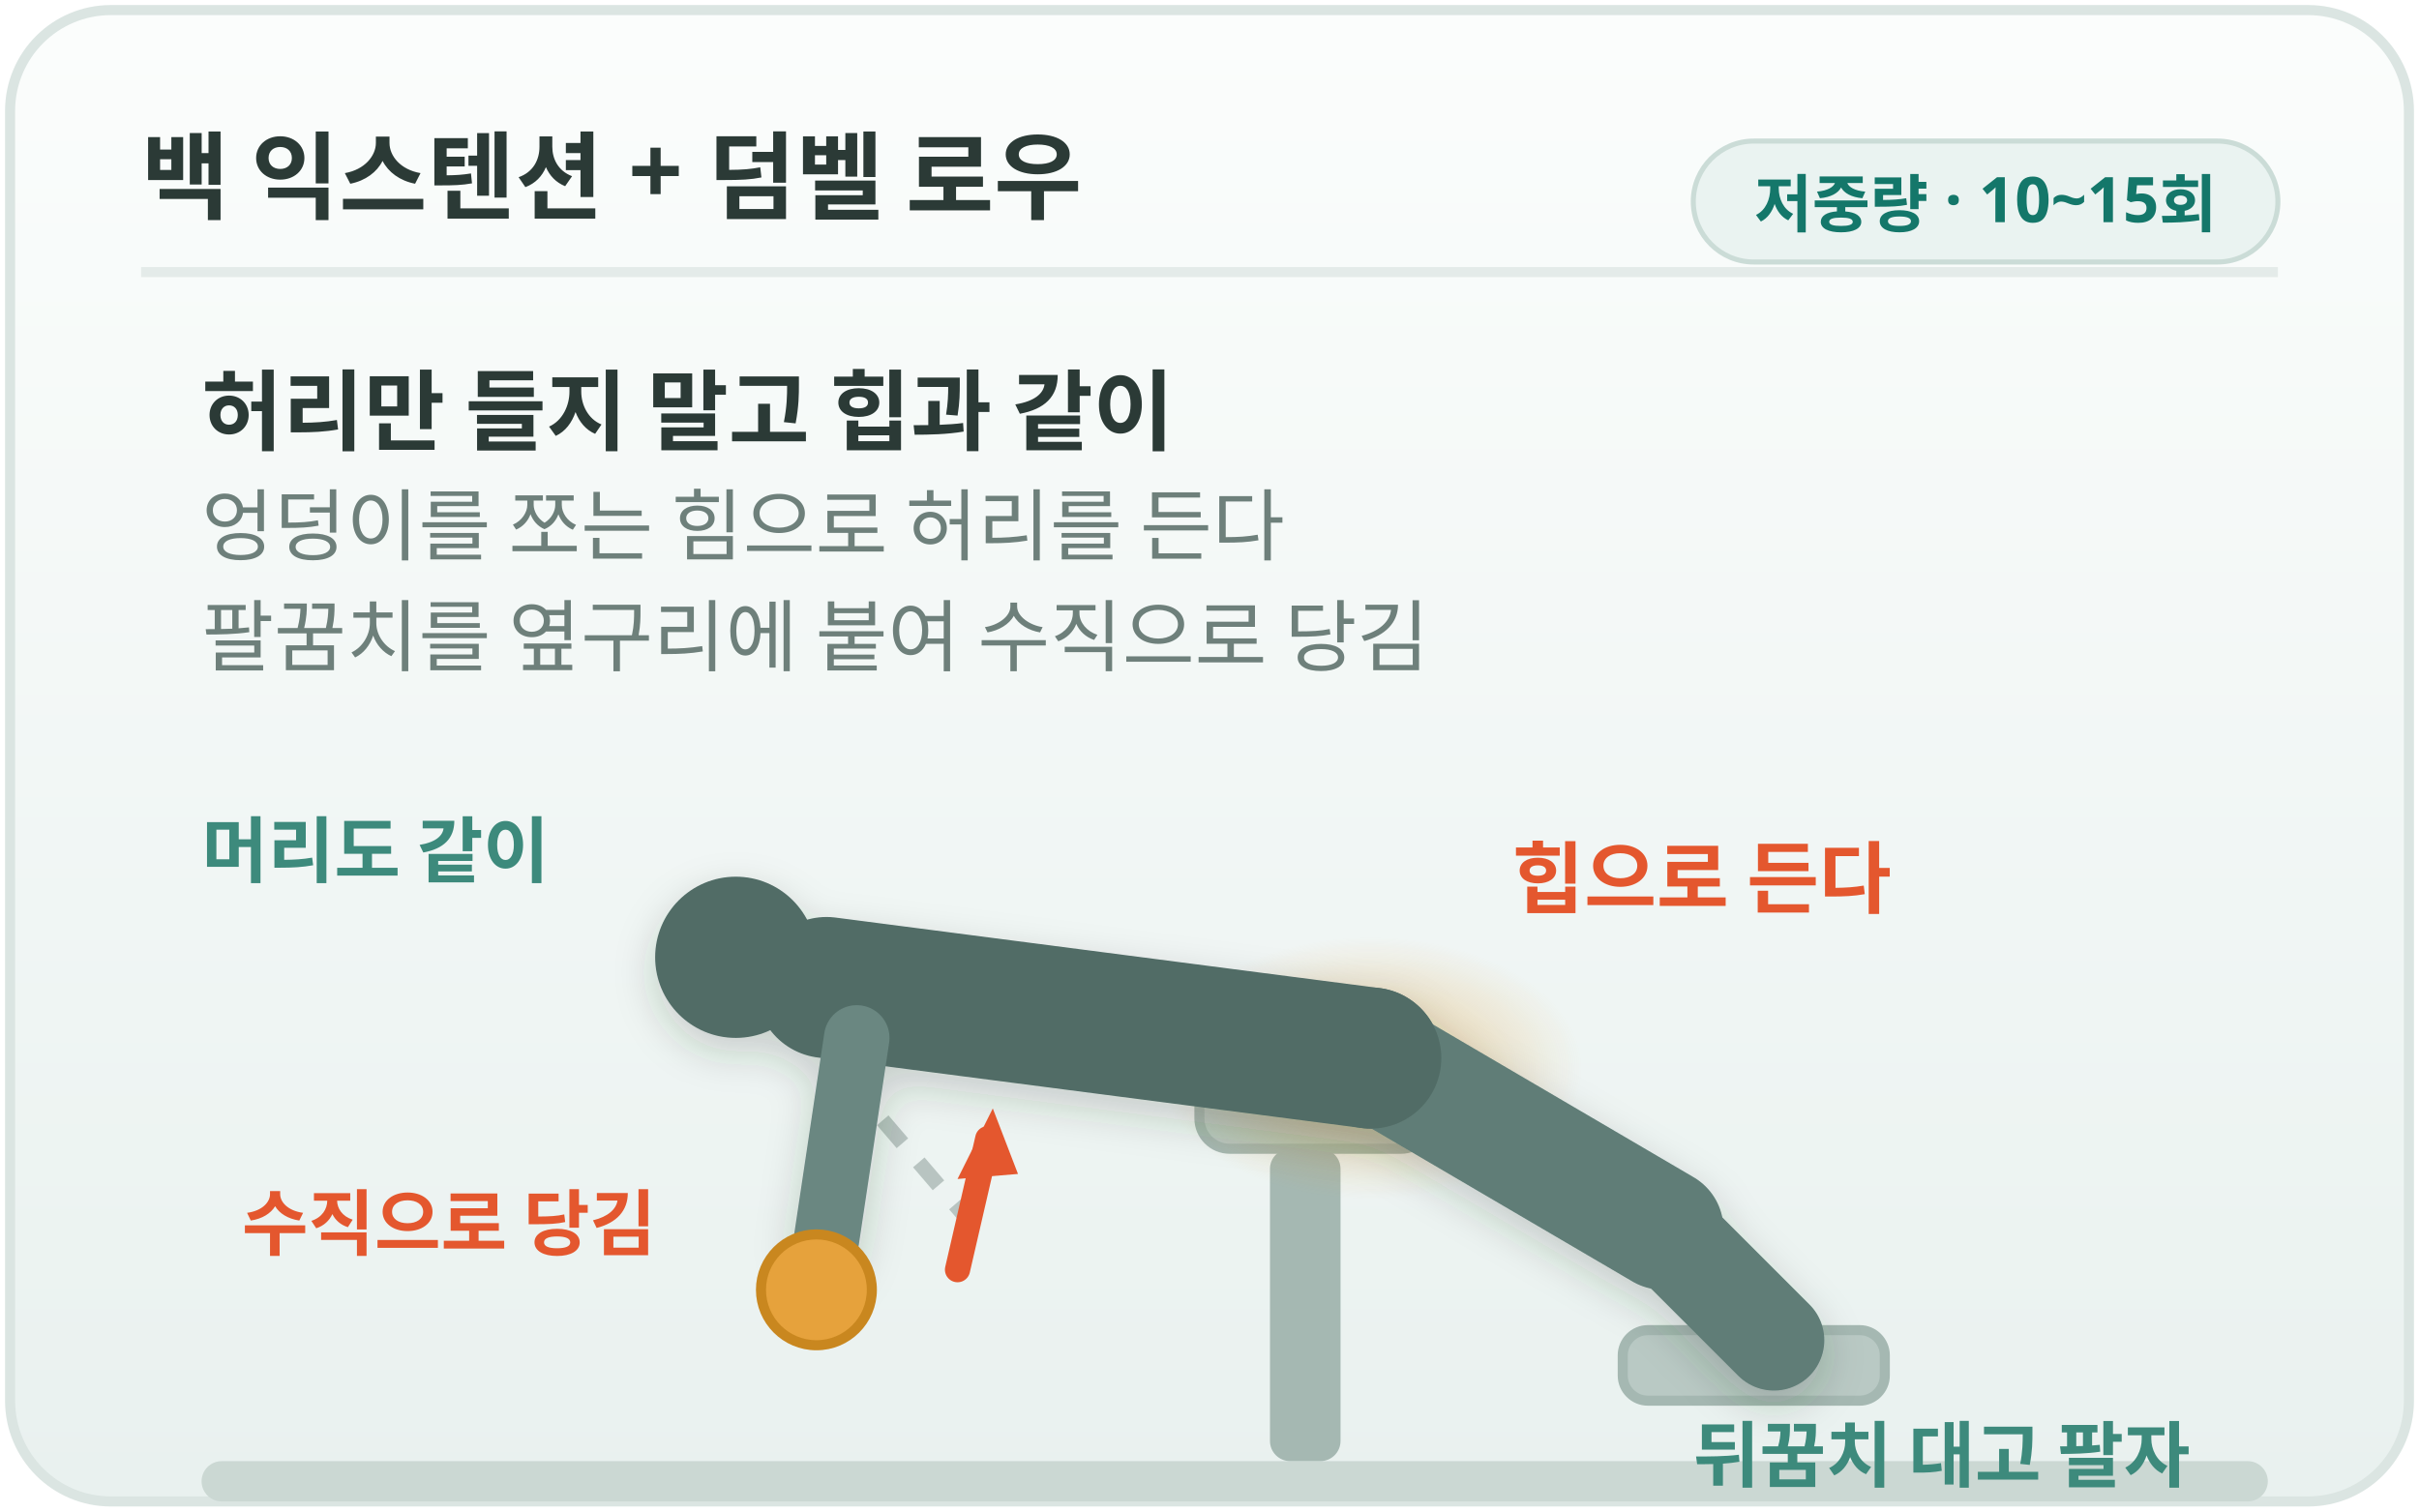
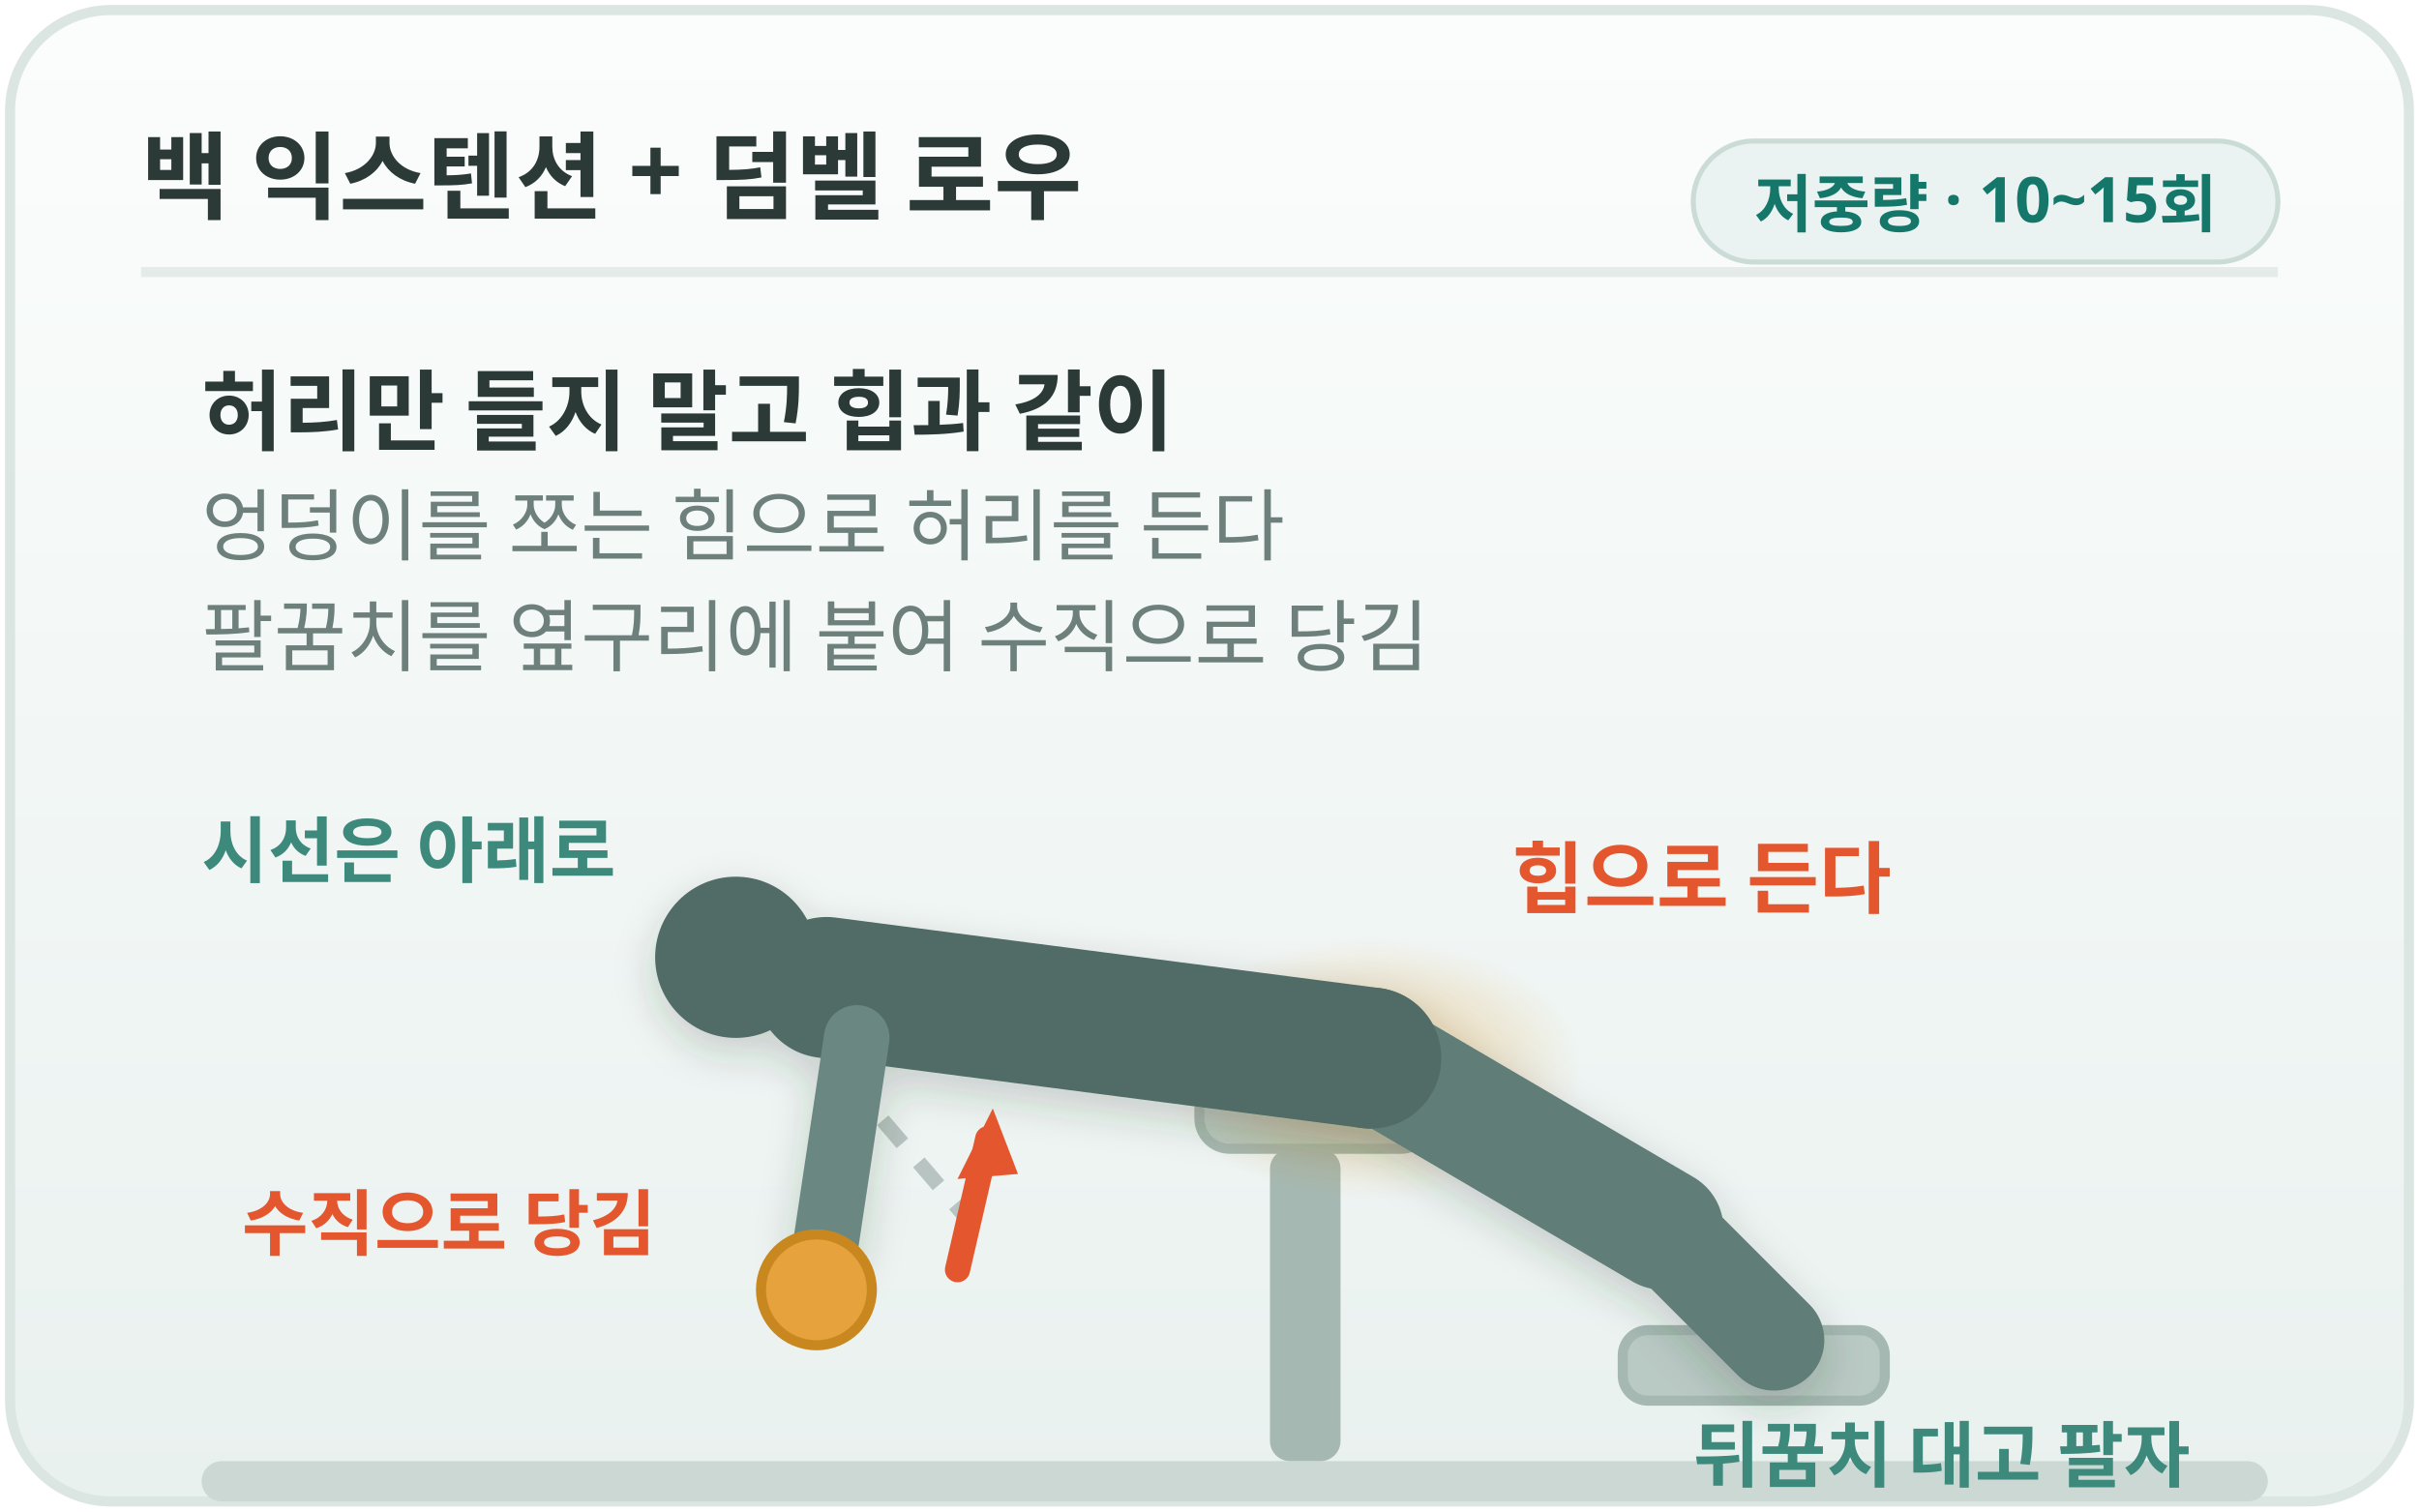
<svg xmlns="http://www.w3.org/2000/svg" viewBox="0 0 480 300" font-family="'Noto Sans KR','Apple SD Gothic Neo',sans-serif">
  <defs>
    <linearGradient id="bg" x1="0" y1="0" x2="0" y2="1">
      <stop offset="0" stop-color="#FBFDFC" />
      <stop offset="1" stop-color="#E9F1EF" />
    </linearGradient>
    <radialGradient id="glow" cx="50%" cy="50%" r="50%">
      <stop offset="0" stop-color="#E0982A" stop-opacity="0.45" />
      <stop offset="1" stop-color="#E0982A" stop-opacity="0" />
    </radialGradient>
    <filter id="soft" x="-30%" y="-30%" width="160%" height="160%">
      <feDropShadow dx="0" dy="3" stdDeviation="4" flood-color="#22332F" flood-opacity="0.20" />
    </filter>
  </defs>
  <rect x="2" y="2" width="476" height="296" rx="20" fill="url(#bg)" stroke="#DBE5E2" stroke-width="2" />
  <text x="28" y="42" font-size="19" font-weight="700" fill="#2B3A36">백 익스텐션 + 덤벨 로우</text>
  <line x1="28" y1="54" x2="452" y2="54" stroke="#E4EBE9" stroke-width="2" />
  <text x="40" y="88" font-size="17.5" font-weight="600" fill="#2B3A36">허리만 들지 말고 힙과 같이</text>
  <text x="40" y="110" font-size="15.6" fill="#6E807B">엉덩이를 쪼는 힘으로 허리를 든다</text>
  <text x="40" y="132" font-size="15.6" fill="#6E807B">팔꿈치를 옆구리에 붙여 수직으로 당김</text>
  <rect x="40" y="290" width="410" height="8" rx="4" fill="#CBD8D3" />
  <rect x="238" y="212" width="46" height="16" rx="6" fill="#B9C9C4" stroke="#A5B8B2" stroke-width="2" />
  <rect x="252" y="228" width="14" height="62" rx="4" fill="#A5B8B2" />
  <rect x="322" y="264" width="52" height="14" rx="5" fill="#B9C9C4" stroke="#A5B8B2" stroke-width="2" />
  <ellipse cx="272" cy="212" rx="42" ry="26" fill="url(#glow)" />
  <line x1="168" y1="214" x2="192" y2="242" stroke="#B8C4C1" stroke-width="3" stroke-dasharray="6 5" />
  <g filter="url(#soft)" stroke-linecap="round">
    <line x1="164" y1="196" x2="272" y2="210" stroke="#516C66" stroke-width="28" />
    <line x1="272" y1="210" x2="330" y2="244" stroke="#607D77" stroke-width="24" />
    <line x1="330" y1="244" x2="352" y2="266" stroke="#607D77" stroke-width="20" />
    <line x1="170" y1="206" x2="164" y2="246" stroke="#6A8781" stroke-width="13" />
    <circle cx="272" cy="210" r="14" fill="#516C66" />
    <circle cx="146" cy="190" r="16" fill="#516C66" />
  </g>
  <circle cx="162" cy="256" r="11" fill="#E6A23C" stroke="#C9871F" stroke-width="2" />
  <line x1="190" y1="252" x2="196" y2="226" stroke="#E4572E" stroke-width="5" stroke-linecap="round" />
  <polygon points="197,220 190,234 202,233" fill="#E4572E" />
  <text x="48" y="248" font-size="14.3" font-weight="700" fill="#E4572E">수직으로 당김</text>
  <text x="300" y="180" font-size="15.6" font-weight="700" fill="#E4572E">힙으로 든다</text>
-   <text x="40" y="174" font-size="14.3" font-weight="700" fill="#3D8A7C">머리도 같이</text>
+   <text x="40" y="174" font-size="14.3" font-weight="700" fill="#3D8A7C">시선은 아래로</text>
  <text x="336" y="294" font-size="14.3" font-weight="700" fill="#3D8A7C">뒤꿈치 대고 팔자</text>
  <rect x="336" y="28" width="116" height="24" rx="12" fill="#EAF3F1" stroke="#CBDCD7" />
  <text x="394" y="45" font-size="12.5" font-weight="700" fill="#14776A" text-anchor="middle">저중량 · 10~15회</text>
</svg>
